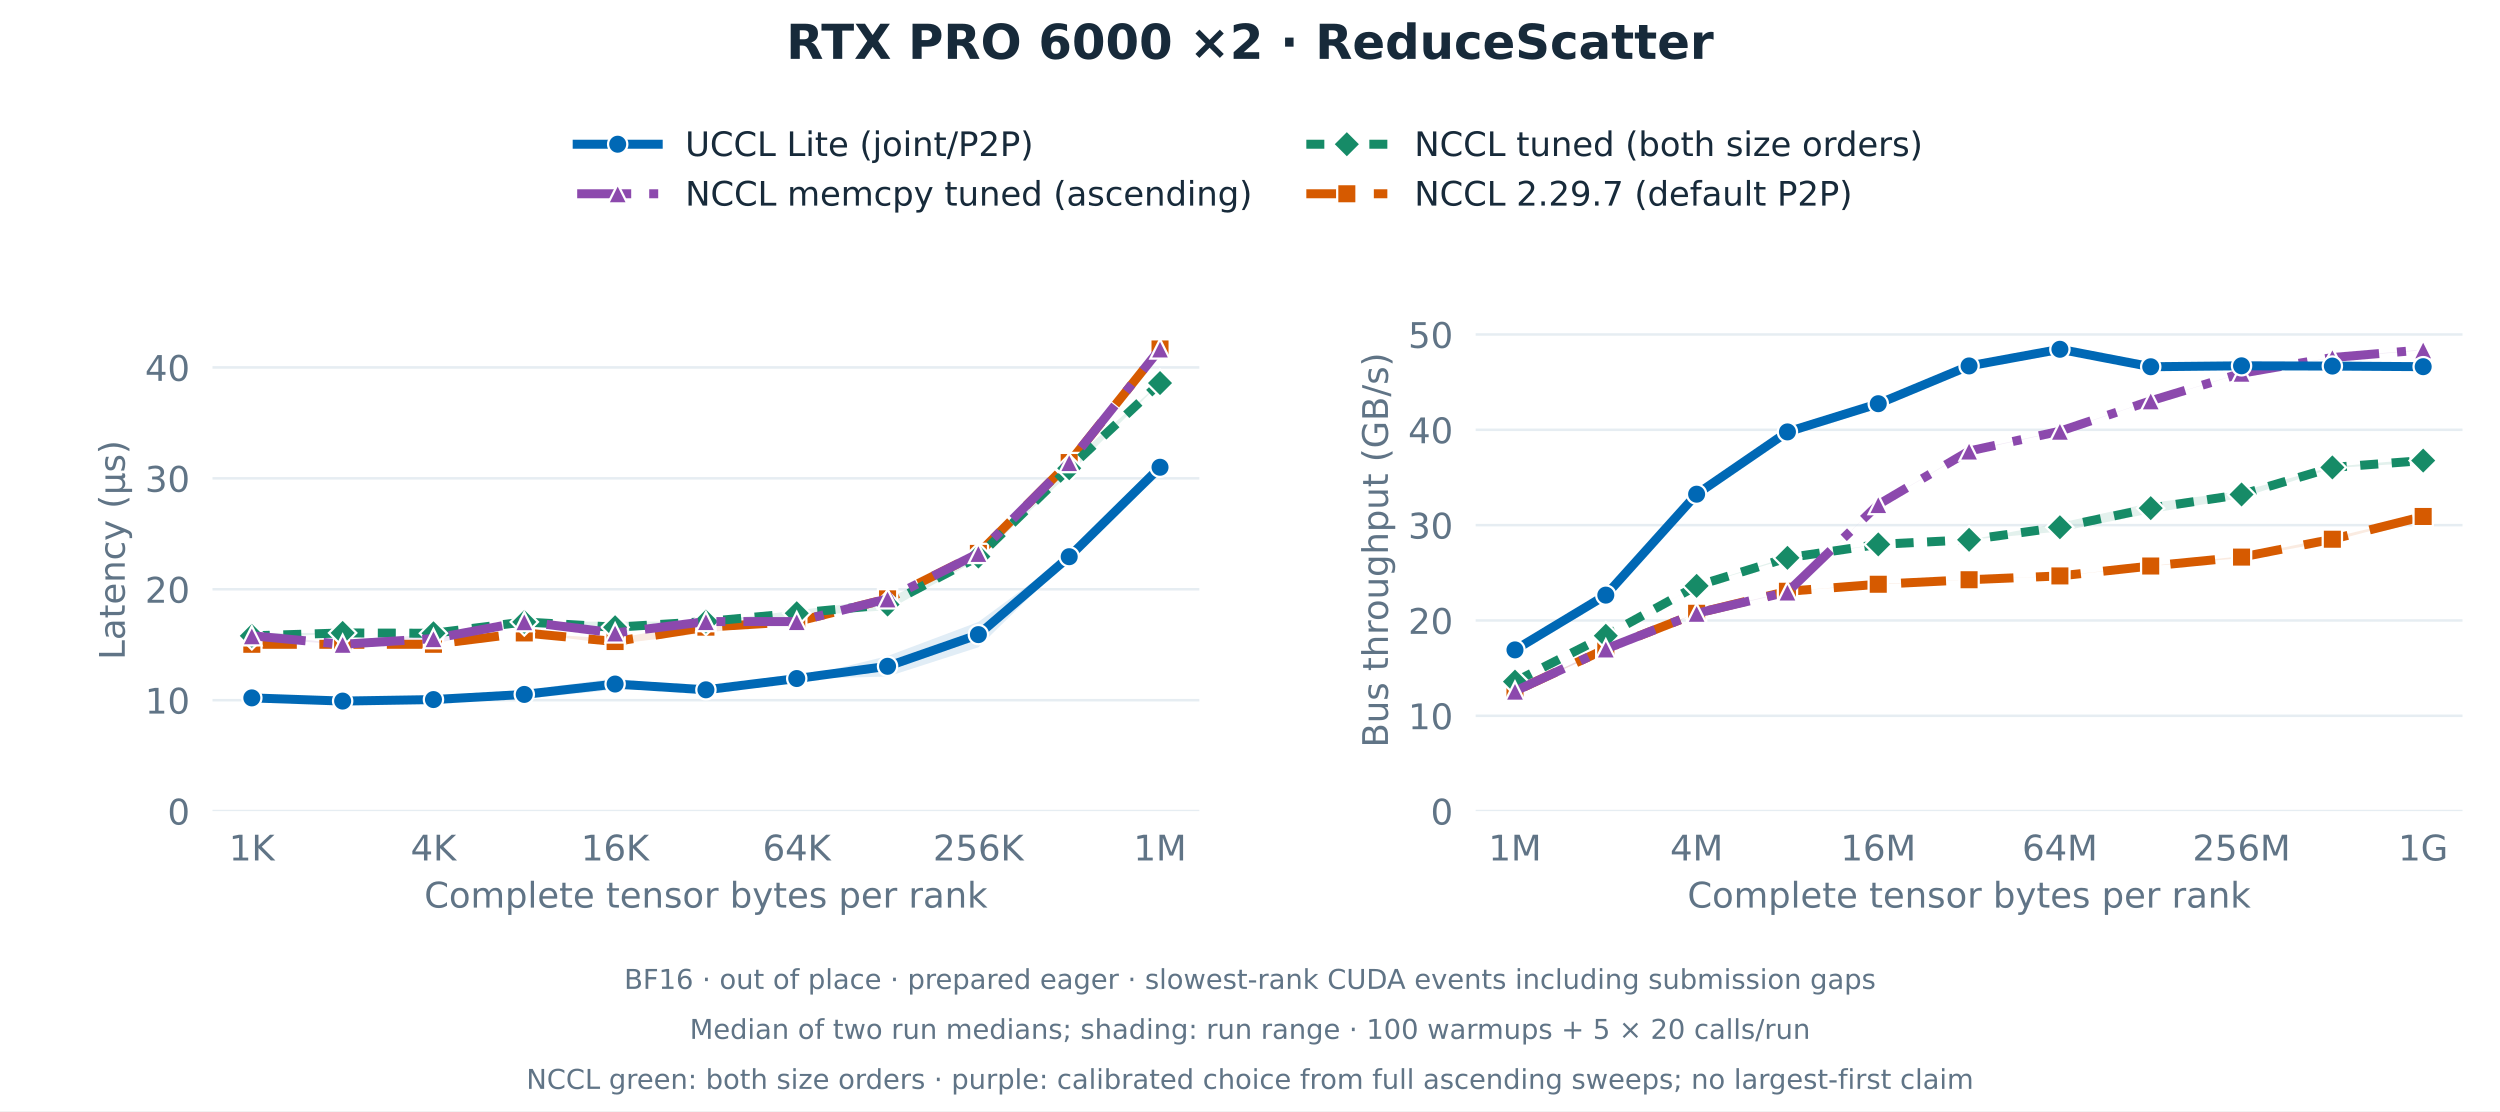
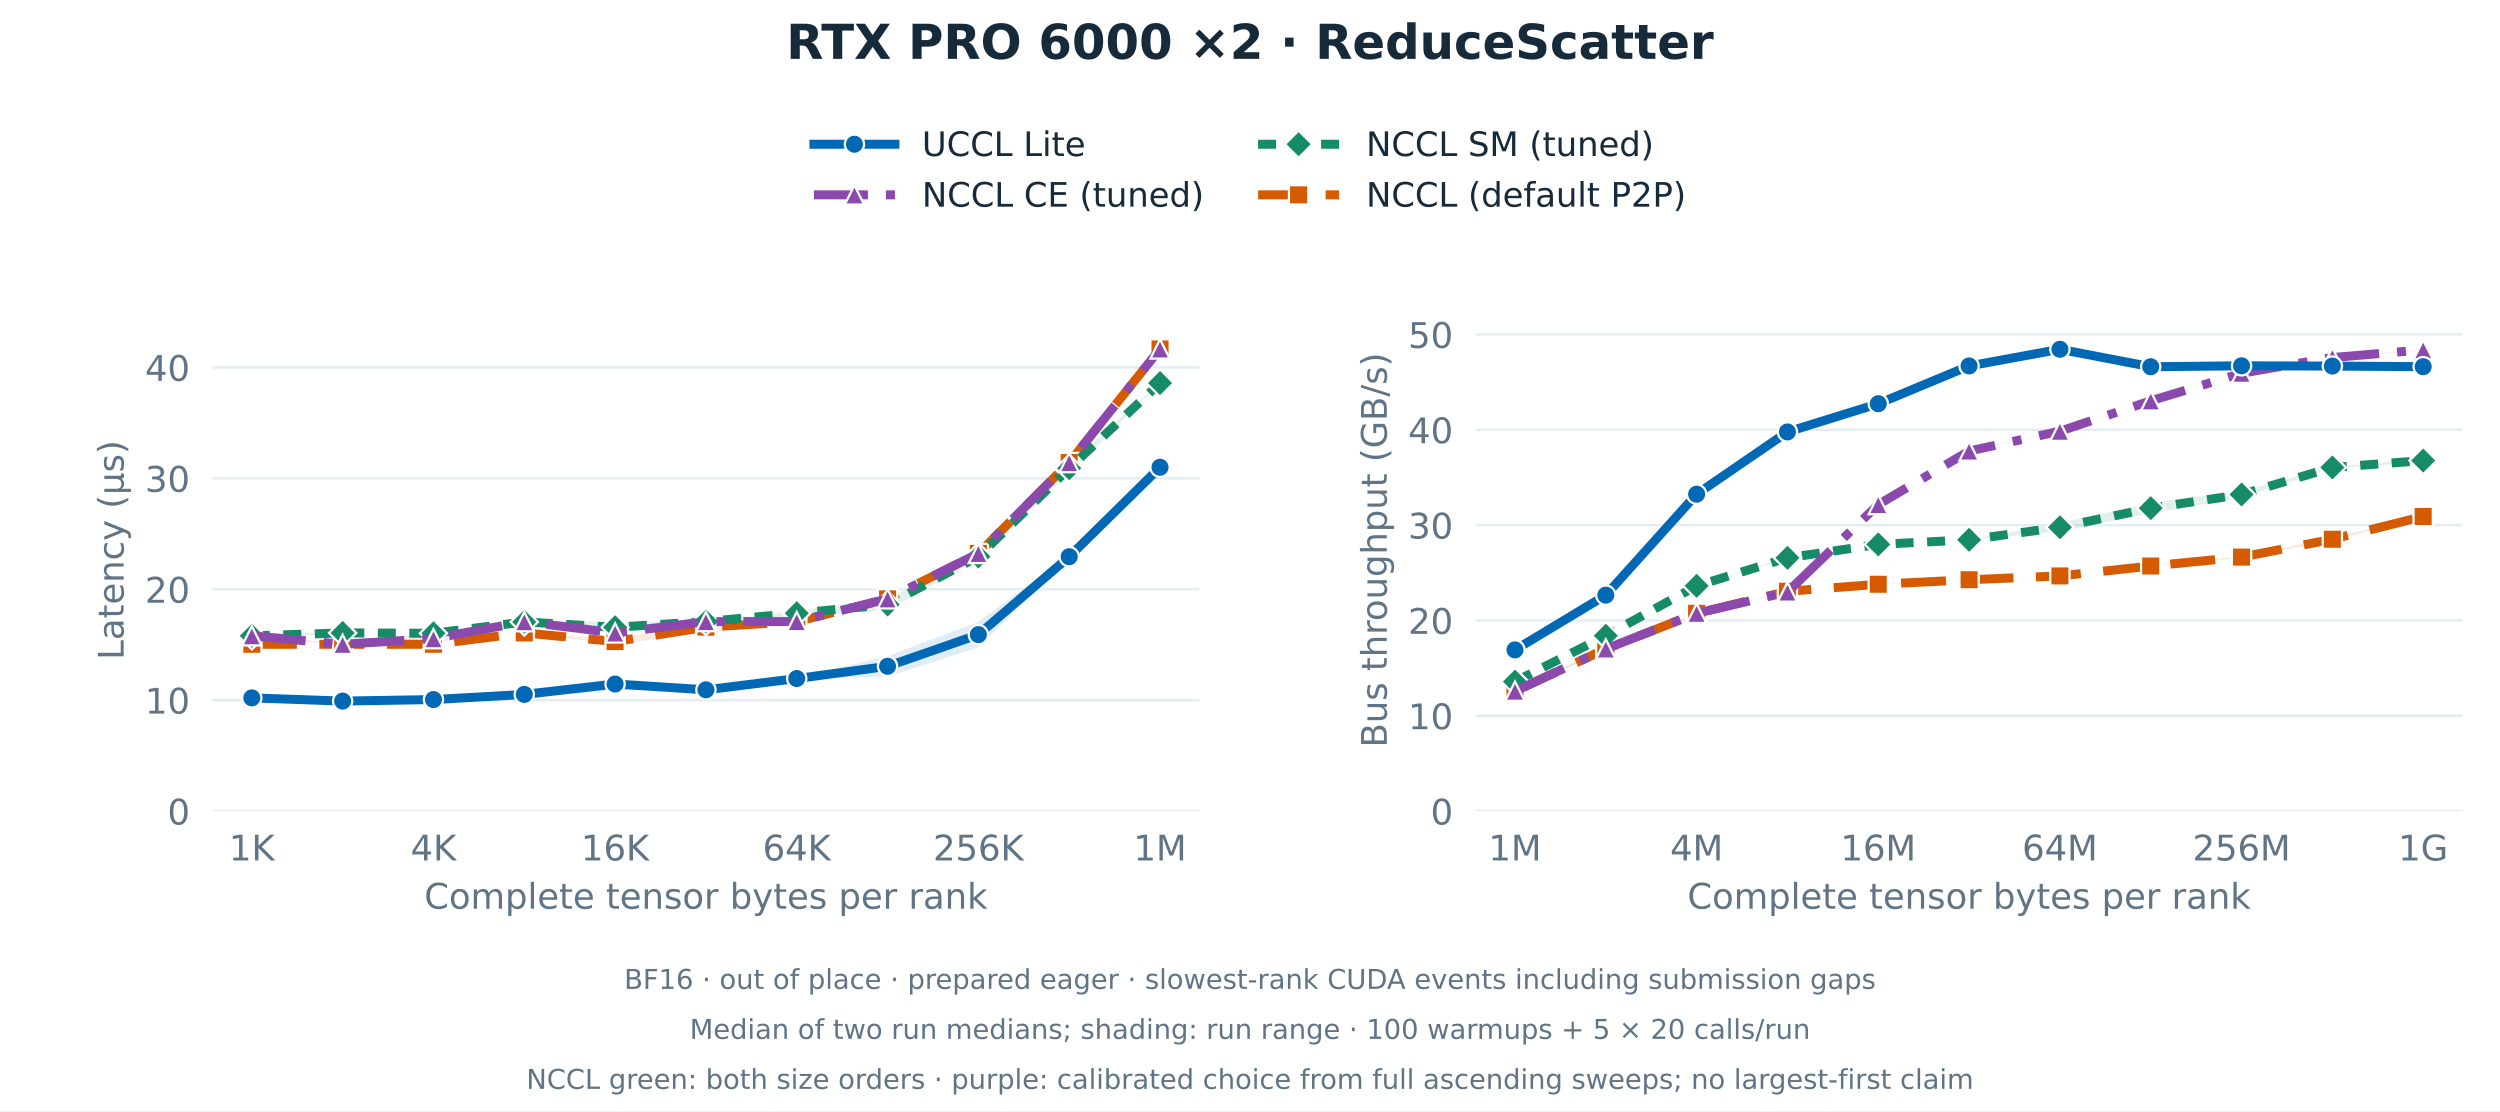
<svg xmlns="http://www.w3.org/2000/svg" xmlns:xlink="http://www.w3.org/1999/xlink" width="777.6pt" height="345.6pt" viewBox="0 0 777.6 345.6" version="1.1">
  <defs>
    <style type="text/css">*{stroke-linejoin: round; stroke-linecap: butt}</style>
  </defs>
  <g id="figure_1">
    <g id="patch_1">
      <path d="M 0 345.6 L 777.6 345.6 L 777.6 0 L 0 0 z " style="fill: #ffffff" />
    </g>
    <g id="axes_1">
      <g id="patch_2">
        <path d="M 66.096 252.288 L 373.043 252.288 L 373.043 89.856 L 66.096 89.856 z " style="fill: #ffffff" />
      </g>
      <g id="matplotlib.axis_1">
        <g id="xtick_1">
          <g id="line2d_1" />
          <g id="text_1">
-             <text style="font-size: 11px; font-family: 'DejaVu Sans'; text-anchor: middle; fill: #607486" x="78.327" y="267.646" transform="rotate(-0 78.32651 267.6463)">1K</text>
+             <text style="font-size: 11px; font-family: 'DejaVu Sans'; text-anchor: middle; fill: #607486" x="78.327" y="267.645" transform="rotate(-0 78.32651 267.6454)">1K</text>
          </g>
        </g>
        <g id="xtick_2">
          <g id="line2d_2" />
          <g id="text_2">
-             <text style="font-size: 11px; font-family: 'DejaVu Sans'; text-anchor: middle; fill: #607486" x="134.824" y="267.646" transform="rotate(-0 134.8238 267.6463)">4K</text>
+             <text style="font-size: 11px; font-family: 'DejaVu Sans'; text-anchor: middle; fill: #607486" x="134.824" y="267.645" transform="rotate(-0 134.8238 267.6454)">4K</text>
          </g>
        </g>
        <g id="xtick_3">
          <g id="line2d_3" />
          <g id="text_3">
-             <text style="font-size: 11px; font-family: 'DejaVu Sans'; text-anchor: middle; fill: #607486" x="191.321" y="267.646" transform="rotate(-0 191.3211 267.6463)">16K</text>
+             <text style="font-size: 11px; font-family: 'DejaVu Sans'; text-anchor: middle; fill: #607486" x="191.321" y="267.645" transform="rotate(-0 191.3211 267.6454)">16K</text>
          </g>
        </g>
        <g id="xtick_4">
          <g id="line2d_4" />
          <g id="text_4">
-             <text style="font-size: 11px; font-family: 'DejaVu Sans'; text-anchor: middle; fill: #607486" x="247.818" y="267.646" transform="rotate(-0 247.8183 267.6463)">64K</text>
+             <text style="font-size: 11px; font-family: 'DejaVu Sans'; text-anchor: middle; fill: #607486" x="247.818" y="267.645" transform="rotate(-0 247.8183 267.6454)">64K</text>
          </g>
        </g>
        <g id="xtick_5">
          <g id="line2d_5" />
          <g id="text_5">
-             <text style="font-size: 11px; font-family: 'DejaVu Sans'; text-anchor: middle; fill: #607486" x="304.316" y="267.646" transform="rotate(-0 304.3156 267.6463)">256K</text>
+             <text style="font-size: 11px; font-family: 'DejaVu Sans'; text-anchor: middle; fill: #607486" x="304.316" y="267.645" transform="rotate(-0 304.3156 267.6454)">256K</text>
          </g>
        </g>
        <g id="xtick_6">
          <g id="line2d_6" />
          <g id="text_6">
-             <text style="font-size: 11px; font-family: 'DejaVu Sans'; text-anchor: middle; fill: #607486" x="360.813" y="267.646" transform="rotate(-0 360.8129 267.6463)">1M</text>
+             <text style="font-size: 11px; font-family: 'DejaVu Sans'; text-anchor: middle; fill: #607486" x="360.813" y="267.645" transform="rotate(-0 360.8129 267.6454)">1M</text>
          </g>
        </g>
        <g id="text_7">
-           <text style="font-size: 11px; font-family: 'DejaVu Sans'; text-anchor: middle; fill: #607486" x="219.57" y="282.292" transform="rotate(-0 219.5697 282.2922)">Complete tensor bytes per rank</text>
+           <text style="font-size: 11px; font-family: 'DejaVu Sans'; text-anchor: middle; fill: #607486" x="219.57" y="282.646" transform="rotate(-0 219.5697 282.6463)">Complete tensor bytes per rank</text>
        </g>
      </g>
      <g id="matplotlib.axis_2">
        <g id="ytick_1">
          <g id="line2d_7">
            <path d="M 66.096 252.288 L 373.043 252.288 " clip-path="url(#p01f742821e)" style="fill: none; stroke: #e6edf2; stroke-width: 0.8; stroke-linecap: square" />
          </g>
          <g id="line2d_8" />
          <g id="text_8">
-             <text style="font-size: 11px; font-family: 'DejaVu Sans'; text-anchor: end; fill: #607486" x="59.096" y="256.467" transform="rotate(-0 59.096 256.4671)">0</text>
+             <text style="font-size: 11px; font-family: 'DejaVu Sans'; text-anchor: end; fill: #607486" x="59.096" y="256.467" transform="rotate(-0 59.096 256.4667)">0</text>
          </g>
        </g>
        <g id="ytick_2">
          <g id="line2d_9">
            <path d="M 66.096 217.787 L 373.043 217.787 " clip-path="url(#p01f742821e)" style="fill: none; stroke: #e6edf2; stroke-width: 0.8; stroke-linecap: square" />
          </g>
          <g id="line2d_10" />
          <g id="text_9">
-             <text style="font-size: 11px; font-family: 'DejaVu Sans'; text-anchor: end; fill: #607486" x="59.096" y="221.966" transform="rotate(-0 59.096 221.9661)">10</text>
+             <text style="font-size: 11px; font-family: 'DejaVu Sans'; text-anchor: end; fill: #607486" x="59.096" y="221.966" transform="rotate(-0 59.096 221.9657)">10</text>
          </g>
        </g>
        <g id="ytick_3">
          <g id="line2d_11">
            <path d="M 66.096 183.286 L 373.043 183.286 " clip-path="url(#p01f742821e)" style="fill: none; stroke: #e6edf2; stroke-width: 0.8; stroke-linecap: square" />
          </g>
          <g id="line2d_12" />
          <g id="text_10">
-             <text style="font-size: 11px; font-family: 'DejaVu Sans'; text-anchor: end; fill: #607486" x="59.096" y="187.465" transform="rotate(-0 59.096 187.4651)">20</text>
+             <text style="font-size: 11px; font-family: 'DejaVu Sans'; text-anchor: end; fill: #607486" x="59.096" y="187.465" transform="rotate(-0 59.096 187.4646)">20</text>
          </g>
        </g>
        <g id="ytick_4">
          <g id="line2d_13">
            <path d="M 66.096 148.785 L 373.043 148.785 " clip-path="url(#p01f742821e)" style="fill: none; stroke: #e6edf2; stroke-width: 0.8; stroke-linecap: square" />
          </g>
          <g id="line2d_14" />
          <g id="text_11">
-             <text style="font-size: 11px; font-family: 'DejaVu Sans'; text-anchor: end; fill: #607486" x="59.096" y="152.964" transform="rotate(-0 59.096 152.964)">30</text>
+             <text style="font-size: 11px; font-family: 'DejaVu Sans'; text-anchor: end; fill: #607486" x="59.096" y="152.964" transform="rotate(-0 59.096 152.9636)">30</text>
          </g>
        </g>
        <g id="ytick_5">
          <g id="line2d_15">
            <path d="M 66.096 114.284 L 373.043 114.284 " clip-path="url(#p01f742821e)" style="fill: none; stroke: #e6edf2; stroke-width: 0.8; stroke-linecap: square" />
          </g>
          <g id="line2d_16" />
          <g id="text_12">
-             <text style="font-size: 11px; font-family: 'DejaVu Sans'; text-anchor: end; fill: #607486" x="59.096" y="118.463" transform="rotate(-0 59.096 118.463)">40</text>
+             <text style="font-size: 11px; font-family: 'DejaVu Sans'; text-anchor: end; fill: #607486" x="59.096" y="118.463" transform="rotate(-0 59.096 118.4626)">40</text>
          </g>
        </g>
        <g id="text_13">
-           <text style="font-size: 11px; font-family: 'DejaVu Sans'; text-anchor: middle; fill: #607486" x="38.811" y="171.072" transform="rotate(-90 38.81084 171.072)">Latency (µs)</text>
+           <text style="font-size: 11px; font-family: 'DejaVu Sans'; text-anchor: middle; fill: #607486" x="38.456" y="171.072" transform="rotate(-90 38.45592 171.072)">Latency (µs)</text>
        </g>
      </g>
      <g id="FillBetweenPolyCollection_1">
        <defs>
          <path id="m4f21803e69" d="M 78.327 -145.202 L 78.327 -145.202 L 106.575 -145.202 L 134.824 -145.202 L 163.072 -148.734 L 191.321 -145.202 L 219.57 -148.79 L 247.818 -152.267 L 276.067 -159.333 L 304.316 -173.465 L 332.564 -201.728 L 360.813 -237.057 L 360.813 -237.057 L 360.813 -237.057 L 332.564 -201.728 L 304.316 -173.465 L 276.067 -159.333 L 247.818 -152.267 L 219.57 -152.267 L 191.321 -146.913 L 163.072 -148.734 L 134.824 -145.202 L 106.575 -145.202 L 78.327 -145.202 z " />
        </defs>
        <g clip-path="url(#p01f742821e)">
          <use xlink:href="#m4f21803e69" x="0" y="345.6" style="fill: #d65a00; fill-opacity: 0.12" />
        </g>
      </g>
      <g id="FillBetweenPolyCollection_2">
        <defs>
          <path id="m6b009f9e01" d="M 78.327 -148.734 L 78.327 -146.913 L 106.575 -148.734 L 134.824 -148.624 L 163.072 -152.157 L 191.321 -148.734 L 219.57 -152.267 L 247.818 -153.979 L 276.067 -155.8 L 304.316 -171.643 L 332.564 -198.195 L 360.813 -226.458 L 360.813 -226.458 L 360.813 -226.458 L 332.564 -201.728 L 304.316 -173.354 L 276.067 -159.333 L 247.818 -155.745 L 219.57 -152.267 L 191.321 -152.267 L 163.072 -152.157 L 134.824 -148.624 L 106.575 -148.734 L 78.327 -148.734 z " />
        </defs>
        <g clip-path="url(#p01f742821e)">
          <use xlink:href="#m6b009f9e01" x="0" y="345.6" style="fill: #168b67; fill-opacity: 0.12" />
        </g>
      </g>
      <g id="FillBetweenPolyCollection_3">
        <defs>
          <path id="m8a4377a4cb" d="M 78.327 -148.734 L 78.327 -146.968 L 106.575 -145.202 L 134.824 -145.202 L 163.072 -152.212 L 191.321 -148.734 L 219.57 -152.267 L 247.818 -152.267 L 276.067 -159.333 L 304.316 -173.465 L 332.564 -201.728 L 360.813 -237.057 L 360.813 -237.057 L 360.813 -237.057 L 332.564 -201.728 L 304.316 -173.465 L 276.067 -159.333 L 247.818 -152.267 L 219.57 -152.267 L 191.321 -148.734 L 163.072 -152.267 L 134.824 -148.734 L 106.575 -145.202 L 78.327 -148.734 z " />
        </defs>
        <g clip-path="url(#p01f742821e)">
          <use xlink:href="#m8a4377a4cb" x="0" y="345.6" style="fill: #8c49ad; fill-opacity: 0.12" />
        </g>
      </g>
      <g id="FillBetweenPolyCollection_4">
        <defs>
          <path id="m568a72b6f2" d="M 78.327 -129.524 L 78.327 -127.537 L 106.575 -127.537 L 134.824 -127.537 L 163.072 -128.255 L 191.321 -131.07 L 219.57 -131.015 L 247.818 -134.492 L 276.067 -135.155 L 304.316 -144.263 L 332.564 -171.974 L 360.813 -197.974 L 360.813 -202.556 L 360.813 -202.556 L 332.564 -172.913 L 304.316 -152.157 L 276.067 -141.558 L 247.818 -134.603 L 219.57 -131.07 L 191.321 -134.603 L 163.072 -130.96 L 134.824 -128.475 L 106.575 -127.537 L 78.327 -129.524 z " />
        </defs>
        <g clip-path="url(#p01f742821e)">
          <use xlink:href="#m568a72b6f2" x="0" y="345.6" style="fill: #0068b5; fill-opacity: 0.12" />
        </g>
      </g>
      <g id="line2d_17">
        <path d="M 78.327 200.398 L 106.575 200.398 L 134.824 200.398 L 163.072 196.866 L 191.321 199.543 L 219.57 195.071 L 247.818 193.333 L 276.067 186.267 L 304.316 172.135 L 332.564 143.872 L 360.813 108.543 " clip-path="url(#p01f742821e)" style="fill: none; stroke-dasharray: 14,7; stroke-dashoffset: 0; stroke: #d65a00; stroke-width: 2.8" />
        <defs>
          <path id="mbd1e659322" d="M -3 3 L 3 3 L 3 -3 L -3 -3 z " style="stroke: #ffffff; stroke-width: 0.7; stroke-linejoin: miter" />
        </defs>
        <g clip-path="url(#p01f742821e)">
          <use xlink:href="#mbd1e659322" x="78.327" y="200.398" style="fill: #d65a00; stroke: #ffffff; stroke-width: 0.7; stroke-linejoin: miter" />
          <use xlink:href="#mbd1e659322" x="106.575" y="200.398" style="fill: #d65a00; stroke: #ffffff; stroke-width: 0.7; stroke-linejoin: miter" />
          <use xlink:href="#mbd1e659322" x="134.824" y="200.398" style="fill: #d65a00; stroke: #ffffff; stroke-width: 0.7; stroke-linejoin: miter" />
          <use xlink:href="#mbd1e659322" x="163.072" y="196.866" style="fill: #d65a00; stroke: #ffffff; stroke-width: 0.7; stroke-linejoin: miter" />
          <use xlink:href="#mbd1e659322" x="191.321" y="199.543" style="fill: #d65a00; stroke: #ffffff; stroke-width: 0.7; stroke-linejoin: miter" />
          <use xlink:href="#mbd1e659322" x="219.57" y="195.071" style="fill: #d65a00; stroke: #ffffff; stroke-width: 0.7; stroke-linejoin: miter" />
          <use xlink:href="#mbd1e659322" x="247.818" y="193.333" style="fill: #d65a00; stroke: #ffffff; stroke-width: 0.7; stroke-linejoin: miter" />
          <use xlink:href="#mbd1e659322" x="276.067" y="186.267" style="fill: #d65a00; stroke: #ffffff; stroke-width: 0.7; stroke-linejoin: miter" />
          <use xlink:href="#mbd1e659322" x="304.316" y="172.135" style="fill: #d65a00; stroke: #ffffff; stroke-width: 0.7; stroke-linejoin: miter" />
          <use xlink:href="#mbd1e659322" x="332.564" y="143.872" style="fill: #d65a00; stroke: #ffffff; stroke-width: 0.7; stroke-linejoin: miter" />
          <use xlink:href="#mbd1e659322" x="360.813" y="108.543" style="fill: #d65a00; stroke: #ffffff; stroke-width: 0.7; stroke-linejoin: miter" />
        </g>
      </g>
      <g id="line2d_18">
        <path d="M 78.327 197.776 L 106.575 196.866 L 134.824 196.976 L 163.072 193.443 L 191.321 195.099 L 219.57 193.333 L 247.818 190.738 L 276.067 188.033 L 304.316 173.101 L 332.564 145.638 L 360.813 119.142 " clip-path="url(#p01f742821e)" style="fill: none; stroke-dasharray: 5.6,4.2; stroke-dashoffset: 0; stroke: #168b67; stroke-width: 2.8" />
        <defs>
          <path id="m9a01a7dcfe" d="M -0 4.243 L 4.243 0 L 0 -4.243 L -4.243 -0 z " style="stroke: #ffffff; stroke-width: 0.7; stroke-linejoin: miter" />
        </defs>
        <g clip-path="url(#p01f742821e)">
          <use xlink:href="#m9a01a7dcfe" x="78.327" y="197.776" style="fill: #168b67; stroke: #ffffff; stroke-width: 0.7; stroke-linejoin: miter" />
          <use xlink:href="#m9a01a7dcfe" x="106.575" y="196.866" style="fill: #168b67; stroke: #ffffff; stroke-width: 0.7; stroke-linejoin: miter" />
          <use xlink:href="#m9a01a7dcfe" x="134.824" y="196.976" style="fill: #168b67; stroke: #ffffff; stroke-width: 0.7; stroke-linejoin: miter" />
          <use xlink:href="#m9a01a7dcfe" x="163.072" y="193.443" style="fill: #168b67; stroke: #ffffff; stroke-width: 0.7; stroke-linejoin: miter" />
          <use xlink:href="#m9a01a7dcfe" x="191.321" y="195.099" style="fill: #168b67; stroke: #ffffff; stroke-width: 0.7; stroke-linejoin: miter" />
          <use xlink:href="#m9a01a7dcfe" x="219.57" y="193.333" style="fill: #168b67; stroke: #ffffff; stroke-width: 0.7; stroke-linejoin: miter" />
          <use xlink:href="#m9a01a7dcfe" x="247.818" y="190.738" style="fill: #168b67; stroke: #ffffff; stroke-width: 0.7; stroke-linejoin: miter" />
          <use xlink:href="#m9a01a7dcfe" x="276.067" y="188.033" style="fill: #168b67; stroke: #ffffff; stroke-width: 0.7; stroke-linejoin: miter" />
          <use xlink:href="#m9a01a7dcfe" x="304.316" y="173.101" style="fill: #168b67; stroke: #ffffff; stroke-width: 0.7; stroke-linejoin: miter" />
          <use xlink:href="#m9a01a7dcfe" x="332.564" y="145.638" style="fill: #168b67; stroke: #ffffff; stroke-width: 0.7; stroke-linejoin: miter" />
          <use xlink:href="#m9a01a7dcfe" x="360.813" y="119.142" style="fill: #168b67; stroke: #ffffff; stroke-width: 0.7; stroke-linejoin: miter" />
        </g>
      </g>
      <g id="line2d_19">
        <path d="M 78.327 197.749 L 106.575 200.398 L 134.824 198.632 L 163.072 193.36 L 191.321 196.866 L 219.57 193.333 L 247.818 193.333 L 276.067 186.267 L 304.316 172.135 L 332.564 143.872 L 360.813 108.543 " clip-path="url(#p01f742821e)" style="fill: none; stroke-dasharray: 16.8,5.6,2.8,5.6; stroke-dashoffset: 0; stroke: #8c49ad; stroke-width: 2.8" />
        <defs>
          <path id="mf104dbe9ff" d="M 0 -3 L -3 3 L 3 3 z " style="stroke: #ffffff; stroke-width: 0.7; stroke-linejoin: miter" />
        </defs>
        <g clip-path="url(#p01f742821e)">
          <use xlink:href="#mf104dbe9ff" x="78.327" y="197.749" style="fill: #8c49ad; stroke: #ffffff; stroke-width: 0.7; stroke-linejoin: miter" />
          <use xlink:href="#mf104dbe9ff" x="106.575" y="200.398" style="fill: #8c49ad; stroke: #ffffff; stroke-width: 0.7; stroke-linejoin: miter" />
          <use xlink:href="#mf104dbe9ff" x="134.824" y="198.632" style="fill: #8c49ad; stroke: #ffffff; stroke-width: 0.7; stroke-linejoin: miter" />
          <use xlink:href="#mf104dbe9ff" x="163.072" y="193.36" style="fill: #8c49ad; stroke: #ffffff; stroke-width: 0.7; stroke-linejoin: miter" />
          <use xlink:href="#mf104dbe9ff" x="191.321" y="196.866" style="fill: #8c49ad; stroke: #ffffff; stroke-width: 0.7; stroke-linejoin: miter" />
          <use xlink:href="#mf104dbe9ff" x="219.57" y="193.333" style="fill: #8c49ad; stroke: #ffffff; stroke-width: 0.7; stroke-linejoin: miter" />
          <use xlink:href="#mf104dbe9ff" x="247.818" y="193.333" style="fill: #8c49ad; stroke: #ffffff; stroke-width: 0.7; stroke-linejoin: miter" />
          <use xlink:href="#mf104dbe9ff" x="276.067" y="186.267" style="fill: #8c49ad; stroke: #ffffff; stroke-width: 0.7; stroke-linejoin: miter" />
          <use xlink:href="#mf104dbe9ff" x="304.316" y="172.135" style="fill: #8c49ad; stroke: #ffffff; stroke-width: 0.7; stroke-linejoin: miter" />
          <use xlink:href="#mf104dbe9ff" x="332.564" y="143.872" style="fill: #8c49ad; stroke: #ffffff; stroke-width: 0.7; stroke-linejoin: miter" />
          <use xlink:href="#mf104dbe9ff" x="360.813" y="108.543" style="fill: #8c49ad; stroke: #ffffff; stroke-width: 0.7; stroke-linejoin: miter" />
        </g>
      </g>
      <g id="line2d_20">
        <path d="M 78.327 217.069 L 106.575 218.063 L 134.824 217.594 L 163.072 215.993 L 191.321 212.764 L 219.57 214.558 L 247.818 211.052 L 276.067 207.243 L 304.316 197.39 L 332.564 173.156 L 360.813 145.335 " clip-path="url(#p01f742821e)" style="fill: none; stroke: #0068b5; stroke-width: 2.8; stroke-linecap: square" />
        <defs>
          <path id="me8a90994ab" d="M 0 3 C 0.796 3 1.559 2.684 2.121 2.121 C 2.684 1.559 3 0.796 3 0 C 3 -0.796 2.684 -1.559 2.121 -2.121 C 1.559 -2.684 0.796 -3 0 -3 C -0.796 -3 -1.559 -2.684 -2.121 -2.121 C -2.684 -1.559 -3 -0.796 -3 0 C -3 0.796 -2.684 1.559 -2.121 2.121 C -1.559 2.684 -0.796 3 0 3 z " style="stroke: #ffffff; stroke-width: 0.7" />
        </defs>
        <g clip-path="url(#p01f742821e)">
          <use xlink:href="#me8a90994ab" x="78.327" y="217.069" style="fill: #0068b5; stroke: #ffffff; stroke-width: 0.7" />
          <use xlink:href="#me8a90994ab" x="106.575" y="218.063" style="fill: #0068b5; stroke: #ffffff; stroke-width: 0.7" />
          <use xlink:href="#me8a90994ab" x="134.824" y="217.594" style="fill: #0068b5; stroke: #ffffff; stroke-width: 0.7" />
          <use xlink:href="#me8a90994ab" x="163.072" y="215.993" style="fill: #0068b5; stroke: #ffffff; stroke-width: 0.7" />
          <use xlink:href="#me8a90994ab" x="191.321" y="212.764" style="fill: #0068b5; stroke: #ffffff; stroke-width: 0.7" />
          <use xlink:href="#me8a90994ab" x="219.57" y="214.558" style="fill: #0068b5; stroke: #ffffff; stroke-width: 0.7" />
          <use xlink:href="#me8a90994ab" x="247.818" y="211.052" style="fill: #0068b5; stroke: #ffffff; stroke-width: 0.7" />
          <use xlink:href="#me8a90994ab" x="276.067" y="207.243" style="fill: #0068b5; stroke: #ffffff; stroke-width: 0.7" />
          <use xlink:href="#me8a90994ab" x="304.316" y="197.39" style="fill: #0068b5; stroke: #ffffff; stroke-width: 0.7" />
          <use xlink:href="#me8a90994ab" x="332.564" y="173.156" style="fill: #0068b5; stroke: #ffffff; stroke-width: 0.7" />
          <use xlink:href="#me8a90994ab" x="360.813" y="145.335" style="fill: #0068b5; stroke: #ffffff; stroke-width: 0.7" />
        </g>
      </g>
    </g>
    <g id="axes_2">
      <g id="patch_3">
        <path d="M 458.989 252.288 L 765.936 252.288 L 765.936 89.856 L 458.989 89.856 z " style="fill: #ffffff" />
      </g>
      <g id="matplotlib.axis_3">
        <g id="xtick_7">
          <g id="line2d_21" />
          <g id="text_14">
-             <text style="font-size: 11px; font-family: 'DejaVu Sans'; text-anchor: middle; fill: #607486" x="471.219" y="267.646" transform="rotate(-0 471.2191 267.6463)">1M</text>
+             <text style="font-size: 11px; font-family: 'DejaVu Sans'; text-anchor: middle; fill: #607486" x="471.219" y="267.645" transform="rotate(-0 471.2191 267.6454)">1M</text>
          </g>
        </g>
        <g id="xtick_8">
          <g id="line2d_22" />
          <g id="text_15">
-             <text style="font-size: 11px; font-family: 'DejaVu Sans'; text-anchor: middle; fill: #607486" x="527.716" y="267.646" transform="rotate(-0 527.7164 267.6463)">4M</text>
+             <text style="font-size: 11px; font-family: 'DejaVu Sans'; text-anchor: middle; fill: #607486" x="527.716" y="267.645" transform="rotate(-0 527.7164 267.6454)">4M</text>
          </g>
        </g>
        <g id="xtick_9">
          <g id="line2d_23" />
          <g id="text_16">
-             <text style="font-size: 11px; font-family: 'DejaVu Sans'; text-anchor: middle; fill: #607486" x="584.214" y="267.646" transform="rotate(-0 584.2137 267.6463)">16M</text>
+             <text style="font-size: 11px; font-family: 'DejaVu Sans'; text-anchor: middle; fill: #607486" x="584.214" y="267.645" transform="rotate(-0 584.2137 267.6454)">16M</text>
          </g>
        </g>
        <g id="xtick_10">
          <g id="line2d_24" />
          <g id="text_17">
-             <text style="font-size: 11px; font-family: 'DejaVu Sans'; text-anchor: middle; fill: #607486" x="640.711" y="267.646" transform="rotate(-0 640.711 267.6463)">64M</text>
+             <text style="font-size: 11px; font-family: 'DejaVu Sans'; text-anchor: middle; fill: #607486" x="640.711" y="267.645" transform="rotate(-0 640.711 267.6454)">64M</text>
          </g>
        </g>
        <g id="xtick_11">
          <g id="line2d_25" />
          <g id="text_18">
-             <text style="font-size: 11px; font-family: 'DejaVu Sans'; text-anchor: middle; fill: #607486" x="697.208" y="267.646" transform="rotate(-0 697.2082 267.6463)">256M</text>
+             <text style="font-size: 11px; font-family: 'DejaVu Sans'; text-anchor: middle; fill: #607486" x="697.208" y="267.645" transform="rotate(-0 697.2082 267.6454)">256M</text>
          </g>
        </g>
        <g id="xtick_12">
          <g id="line2d_26" />
          <g id="text_19">
-             <text style="font-size: 11px; font-family: 'DejaVu Sans'; text-anchor: middle; fill: #607486" x="753.705" y="267.646" transform="rotate(-0 753.7055 267.6463)">1G</text>
+             <text style="font-size: 11px; font-family: 'DejaVu Sans'; text-anchor: middle; fill: #607486" x="753.705" y="267.645" transform="rotate(-0 753.7055 267.6454)">1G</text>
          </g>
        </g>
        <g id="text_20">
-           <text style="font-size: 11px; font-family: 'DejaVu Sans'; text-anchor: middle; fill: #607486" x="612.462" y="282.292" transform="rotate(-0 612.4623 282.2922)">Complete tensor bytes per rank</text>
+           <text style="font-size: 11px; font-family: 'DejaVu Sans'; text-anchor: middle; fill: #607486" x="612.462" y="282.646" transform="rotate(-0 612.4623 282.6463)">Complete tensor bytes per rank</text>
        </g>
      </g>
      <g id="matplotlib.axis_4">
        <g id="ytick_6">
          <g id="line2d_27">
            <path d="M 458.989 252.288 L 765.936 252.288 " clip-path="url(#p0127c501f4)" style="fill: none; stroke: #e6edf2; stroke-width: 0.8; stroke-linecap: square" />
          </g>
          <g id="line2d_28" />
          <g id="text_21">
-             <text style="font-size: 11px; font-family: 'DejaVu Sans'; text-anchor: end; fill: #607486" x="451.989" y="256.467" transform="rotate(-0 451.9886 256.4671)">0</text>
+             <text style="font-size: 11px; font-family: 'DejaVu Sans'; text-anchor: end; fill: #607486" x="451.989" y="256.467" transform="rotate(-0 451.9886 256.4667)">0</text>
          </g>
        </g>
        <g id="ytick_7">
          <g id="line2d_29">
            <path d="M 458.989 222.638 L 765.936 222.638 " clip-path="url(#p0127c501f4)" style="fill: none; stroke: #e6edf2; stroke-width: 0.8; stroke-linecap: square" />
          </g>
          <g id="line2d_30" />
          <g id="text_22">
-             <text style="font-size: 11px; font-family: 'DejaVu Sans'; text-anchor: end; fill: #607486" x="451.989" y="226.817" transform="rotate(-0 451.9886 226.8168)">10</text>
+             <text style="font-size: 11px; font-family: 'DejaVu Sans'; text-anchor: end; fill: #607486" x="451.989" y="226.816" transform="rotate(-0 451.9886 226.8164)">10</text>
          </g>
        </g>
        <g id="ytick_8">
          <g id="line2d_31">
            <path d="M 458.989 192.987 L 765.936 192.987 " clip-path="url(#p0127c501f4)" style="fill: none; stroke: #e6edf2; stroke-width: 0.8; stroke-linecap: square" />
          </g>
          <g id="line2d_32" />
          <g id="text_23">
-             <text style="font-size: 11px; font-family: 'DejaVu Sans'; text-anchor: end; fill: #607486" x="451.989" y="197.166" transform="rotate(-0 451.9886 197.1665)">20</text>
+             <text style="font-size: 11px; font-family: 'DejaVu Sans'; text-anchor: end; fill: #607486" x="451.989" y="197.166" transform="rotate(-0 451.9886 197.166)">20</text>
          </g>
        </g>
        <g id="ytick_9">
          <g id="line2d_33">
            <path d="M 458.989 163.337 L 765.936 163.337 " clip-path="url(#p0127c501f4)" style="fill: none; stroke: #e6edf2; stroke-width: 0.8; stroke-linecap: square" />
          </g>
          <g id="line2d_34" />
          <g id="text_24">
-             <text style="font-size: 11px; font-family: 'DejaVu Sans'; text-anchor: end; fill: #607486" x="451.989" y="167.516" transform="rotate(-0 451.9886 167.5161)">30</text>
+             <text style="font-size: 11px; font-family: 'DejaVu Sans'; text-anchor: end; fill: #607486" x="451.989" y="167.516" transform="rotate(-0 451.9886 167.5157)">30</text>
          </g>
        </g>
        <g id="ytick_10">
          <g id="line2d_35">
            <path d="M 458.989 133.687 L 765.936 133.687 " clip-path="url(#p0127c501f4)" style="fill: none; stroke: #e6edf2; stroke-width: 0.8; stroke-linecap: square" />
          </g>
          <g id="line2d_36" />
          <g id="text_25">
-             <text style="font-size: 11px; font-family: 'DejaVu Sans'; text-anchor: end; fill: #607486" x="451.989" y="137.866" transform="rotate(-0 451.9886 137.8658)">40</text>
+             <text style="font-size: 11px; font-family: 'DejaVu Sans'; text-anchor: end; fill: #607486" x="451.989" y="137.865" transform="rotate(-0 451.9886 137.8654)">40</text>
          </g>
        </g>
        <g id="ytick_11">
          <g id="line2d_37">
            <path d="M 458.989 104.036 L 765.936 104.036 " clip-path="url(#p0127c501f4)" style="fill: none; stroke: #e6edf2; stroke-width: 0.8; stroke-linecap: square" />
          </g>
          <g id="line2d_38" />
          <g id="text_26">
-             <text style="font-size: 11px; font-family: 'DejaVu Sans'; text-anchor: end; fill: #607486" x="451.989" y="108.215" transform="rotate(-0 451.9886 108.2154)">50</text>
+             <text style="font-size: 11px; font-family: 'DejaVu Sans'; text-anchor: end; fill: #607486" x="451.989" y="108.215" transform="rotate(-0 451.9886 108.215)">50</text>
          </g>
        </g>
        <g id="text_27">
-           <text style="font-size: 11px; font-family: 'DejaVu Sans'; text-anchor: middle; fill: #607486" x="431.703" y="171.072" transform="rotate(-90 431.7035 171.072)">Bus throughput (GB/s)</text>
+           <text style="font-size: 11px; font-family: 'DejaVu Sans'; text-anchor: middle; fill: #607486" x="431.349" y="171.072" transform="rotate(-90 431.3486 171.072)">Bus throughput (GB/s)</text>
        </g>
      </g>
      <g id="FillBetweenPolyCollection_5">
        <defs>
          <path id="mabc756953c" d="M 471.219 -130.623 L 471.219 -130.623 L 499.468 -143.342 L 527.716 -154.843 L 555.965 -161.679 L 584.214 -163.774 L 612.462 -165.253 L 640.711 -166.436 L 668.96 -169.465 L 697.208 -172.036 L 725.457 -177.308 L 753.705 -184.806 L 753.705 -185.111 L 753.705 -185.111 L 725.457 -178.458 L 697.208 -172.606 L 668.96 -169.629 L 640.711 -166.491 L 612.462 -165.308 L 584.214 -163.973 L 555.965 -161.703 L 527.716 -154.843 L 499.468 -144.18 L 471.219 -130.623 z " />
        </defs>
        <g clip-path="url(#p0127c501f4)">
          <use xlink:href="#mabc756953c" x="0" y="345.6" style="fill: #d65a00; fill-opacity: 0.12" />
        </g>
      </g>
      <g id="FillBetweenPolyCollection_6">
        <defs>
          <path id="m273da9f82f" d="M 471.219 -133.593 L 471.219 -133.593 L 499.468 -147.865 L 527.716 -163.361 L 555.965 -171.84 L 584.214 -176.269 L 612.462 -177.697 L 640.711 -180.279 L 668.96 -185.97 L 697.208 -190.747 L 725.457 -199.996 L 753.705 -201.784 L 753.705 -202.908 L 753.705 -202.908 L 725.457 -200.43 L 697.208 -192.869 L 668.96 -189.166 L 640.711 -182.969 L 612.462 -177.701 L 584.214 -176.273 L 555.965 -172.351 L 527.716 -163.386 L 499.468 -147.865 L 471.219 -133.593 z " />
        </defs>
        <g clip-path="url(#p0127c501f4)">
          <use xlink:href="#m273da9f82f" x="0" y="345.6" style="fill: #168b67; fill-opacity: 0.12" />
        </g>
      </g>
      <g id="FillBetweenPolyCollection_7">
        <defs>
          <path id="me0e2465f45" d="M 471.219 -130.623 L 471.219 -130.623 L 499.468 -143.342 L 527.716 -154.843 L 555.965 -161.314 L 584.214 -188.635 L 612.462 -205.193 L 640.711 -211.402 L 668.96 -220.886 L 697.208 -229.452 L 725.457 -234.347 L 753.705 -236.651 L 753.705 -236.909 L 753.705 -236.909 L 725.457 -234.449 L 697.208 -229.571 L 668.96 -220.971 L 640.711 -211.559 L 612.462 -205.431 L 584.214 -188.676 L 555.965 -161.601 L 527.716 -154.843 L 499.468 -144.18 L 471.219 -130.623 z " />
        </defs>
        <g clip-path="url(#p0127c501f4)">
          <use xlink:href="#me0e2465f45" x="0" y="345.6" style="fill: #8c49ad; fill-opacity: 0.12" />
        </g>
      </g>
      <g id="FillBetweenPolyCollection_8">
        <defs>
          <path id="m64936b0a92" d="M 471.219 -144.556 L 471.219 -142.407 L 499.468 -159.722 L 527.716 -190.276 L 555.965 -210.759 L 584.214 -219.471 L 612.462 -231.376 L 640.711 -236.865 L 668.96 -231.522 L 697.208 -231.664 L 725.457 -231.681 L 753.705 -231.458 L 753.705 -231.638 L 753.705 -231.638 L 725.457 -231.793 L 697.208 -231.974 L 668.96 -231.529 L 640.711 -237.057 L 612.462 -232.184 L 584.214 -220.597 L 555.965 -211.762 L 527.716 -193.553 L 499.468 -161.279 L 471.219 -144.556 z " />
        </defs>
        <g clip-path="url(#p0127c501f4)">
          <use xlink:href="#m64936b0a92" x="0" y="345.6" style="fill: #0068b5; fill-opacity: 0.12" />
        </g>
      </g>
      <g id="line2d_39">
        <path d="M 471.219 214.977 L 499.468 201.842 L 527.716 190.757 L 555.965 183.909 L 584.214 181.727 L 612.462 180.32 L 640.711 179.136 L 668.96 176.053 L 697.208 173.28 L 725.457 167.721 L 753.705 160.642 " clip-path="url(#p0127c501f4)" style="fill: none; stroke-dasharray: 14,7; stroke-dashoffset: 0; stroke: #d65a00; stroke-width: 2.8" />
        <g clip-path="url(#p0127c501f4)">
          <use xlink:href="#mbd1e659322" x="471.219" y="214.977" style="fill: #d65a00; stroke: #ffffff; stroke-width: 0.7; stroke-linejoin: miter" />
          <use xlink:href="#mbd1e659322" x="499.468" y="201.842" style="fill: #d65a00; stroke: #ffffff; stroke-width: 0.7; stroke-linejoin: miter" />
          <use xlink:href="#mbd1e659322" x="527.716" y="190.757" style="fill: #d65a00; stroke: #ffffff; stroke-width: 0.7; stroke-linejoin: miter" />
          <use xlink:href="#mbd1e659322" x="555.965" y="183.909" style="fill: #d65a00; stroke: #ffffff; stroke-width: 0.7; stroke-linejoin: miter" />
          <use xlink:href="#mbd1e659322" x="584.214" y="181.727" style="fill: #d65a00; stroke: #ffffff; stroke-width: 0.7; stroke-linejoin: miter" />
          <use xlink:href="#mbd1e659322" x="612.462" y="180.32" style="fill: #d65a00; stroke: #ffffff; stroke-width: 0.7; stroke-linejoin: miter" />
          <use xlink:href="#mbd1e659322" x="640.711" y="179.136" style="fill: #d65a00; stroke: #ffffff; stroke-width: 0.7; stroke-linejoin: miter" />
          <use xlink:href="#mbd1e659322" x="668.96" y="176.053" style="fill: #d65a00; stroke: #ffffff; stroke-width: 0.7; stroke-linejoin: miter" />
          <use xlink:href="#mbd1e659322" x="697.208" y="173.28" style="fill: #d65a00; stroke: #ffffff; stroke-width: 0.7; stroke-linejoin: miter" />
          <use xlink:href="#mbd1e659322" x="725.457" y="167.721" style="fill: #d65a00; stroke: #ffffff; stroke-width: 0.7; stroke-linejoin: miter" />
          <use xlink:href="#mbd1e659322" x="753.705" y="160.642" style="fill: #d65a00; stroke: #ffffff; stroke-width: 0.7; stroke-linejoin: miter" />
        </g>
      </g>
      <g id="line2d_40">
        <path d="M 471.219 212.007 L 499.468 197.735 L 527.716 182.226 L 555.965 173.506 L 584.214 169.329 L 612.462 167.901 L 640.711 163.997 L 668.96 158.059 L 697.208 153.803 L 725.457 145.387 L 753.705 143.257 " clip-path="url(#p0127c501f4)" style="fill: none; stroke-dasharray: 5.6,4.2; stroke-dashoffset: 0; stroke: #168b67; stroke-width: 2.8" />
        <g clip-path="url(#p0127c501f4)">
          <use xlink:href="#m9a01a7dcfe" x="471.219" y="212.007" style="fill: #168b67; stroke: #ffffff; stroke-width: 0.7; stroke-linejoin: miter" />
          <use xlink:href="#m9a01a7dcfe" x="499.468" y="197.735" style="fill: #168b67; stroke: #ffffff; stroke-width: 0.7; stroke-linejoin: miter" />
          <use xlink:href="#m9a01a7dcfe" x="527.716" y="182.226" style="fill: #168b67; stroke: #ffffff; stroke-width: 0.7; stroke-linejoin: miter" />
          <use xlink:href="#m9a01a7dcfe" x="555.965" y="173.506" style="fill: #168b67; stroke: #ffffff; stroke-width: 0.7; stroke-linejoin: miter" />
          <use xlink:href="#m9a01a7dcfe" x="584.214" y="169.329" style="fill: #168b67; stroke: #ffffff; stroke-width: 0.7; stroke-linejoin: miter" />
          <use xlink:href="#m9a01a7dcfe" x="612.462" y="167.901" style="fill: #168b67; stroke: #ffffff; stroke-width: 0.7; stroke-linejoin: miter" />
          <use xlink:href="#m9a01a7dcfe" x="640.711" y="163.997" style="fill: #168b67; stroke: #ffffff; stroke-width: 0.7; stroke-linejoin: miter" />
          <use xlink:href="#m9a01a7dcfe" x="668.96" y="158.059" style="fill: #168b67; stroke: #ffffff; stroke-width: 0.7; stroke-linejoin: miter" />
          <use xlink:href="#m9a01a7dcfe" x="697.208" y="153.803" style="fill: #168b67; stroke: #ffffff; stroke-width: 0.7; stroke-linejoin: miter" />
          <use xlink:href="#m9a01a7dcfe" x="725.457" y="145.387" style="fill: #168b67; stroke: #ffffff; stroke-width: 0.7; stroke-linejoin: miter" />
          <use xlink:href="#m9a01a7dcfe" x="753.705" y="143.257" style="fill: #168b67; stroke: #ffffff; stroke-width: 0.7; stroke-linejoin: miter" />
        </g>
      </g>
      <g id="line2d_41">
        <path d="M 471.219 214.977 L 499.468 201.842 L 527.716 190.757 L 555.965 184.143 L 584.214 156.944 L 612.462 140.288 L 640.711 134.12 L 668.96 124.672 L 697.208 116.089 L 725.457 111.202 L 753.705 108.82 " clip-path="url(#p0127c501f4)" style="fill: none; stroke-dasharray: 16.8,5.6,2.8,5.6; stroke-dashoffset: 0; stroke: #8c49ad; stroke-width: 2.8" />
        <g clip-path="url(#p0127c501f4)">
          <use xlink:href="#mf104dbe9ff" x="471.219" y="214.977" style="fill: #8c49ad; stroke: #ffffff; stroke-width: 0.7; stroke-linejoin: miter" />
          <use xlink:href="#mf104dbe9ff" x="499.468" y="201.842" style="fill: #8c49ad; stroke: #ffffff; stroke-width: 0.7; stroke-linejoin: miter" />
          <use xlink:href="#mf104dbe9ff" x="527.716" y="190.757" style="fill: #8c49ad; stroke: #ffffff; stroke-width: 0.7; stroke-linejoin: miter" />
          <use xlink:href="#mf104dbe9ff" x="555.965" y="184.143" style="fill: #8c49ad; stroke: #ffffff; stroke-width: 0.7; stroke-linejoin: miter" />
          <use xlink:href="#mf104dbe9ff" x="584.214" y="156.944" style="fill: #8c49ad; stroke: #ffffff; stroke-width: 0.7; stroke-linejoin: miter" />
          <use xlink:href="#mf104dbe9ff" x="612.462" y="140.288" style="fill: #8c49ad; stroke: #ffffff; stroke-width: 0.7; stroke-linejoin: miter" />
          <use xlink:href="#mf104dbe9ff" x="640.711" y="134.12" style="fill: #8c49ad; stroke: #ffffff; stroke-width: 0.7; stroke-linejoin: miter" />
          <use xlink:href="#mf104dbe9ff" x="668.96" y="124.672" style="fill: #8c49ad; stroke: #ffffff; stroke-width: 0.7; stroke-linejoin: miter" />
          <use xlink:href="#mf104dbe9ff" x="697.208" y="116.089" style="fill: #8c49ad; stroke: #ffffff; stroke-width: 0.7; stroke-linejoin: miter" />
          <use xlink:href="#mf104dbe9ff" x="725.457" y="111.202" style="fill: #8c49ad; stroke: #ffffff; stroke-width: 0.7; stroke-linejoin: miter" />
          <use xlink:href="#mf104dbe9ff" x="753.705" y="108.82" style="fill: #8c49ad; stroke: #ffffff; stroke-width: 0.7; stroke-linejoin: miter" />
        </g>
      </g>
      <g id="line2d_42">
        <path d="M 471.219 202.142 L 499.468 185.109 L 527.716 153.713 L 555.965 134.342 L 584.214 125.568 L 612.462 113.821 L 640.711 108.639 L 668.96 114.074 L 697.208 113.781 L 725.457 113.863 L 753.705 114.052 " clip-path="url(#p0127c501f4)" style="fill: none; stroke: #0068b5; stroke-width: 2.8; stroke-linecap: square" />
        <g clip-path="url(#p0127c501f4)">
          <use xlink:href="#me8a90994ab" x="471.219" y="202.142" style="fill: #0068b5; stroke: #ffffff; stroke-width: 0.7" />
          <use xlink:href="#me8a90994ab" x="499.468" y="185.109" style="fill: #0068b5; stroke: #ffffff; stroke-width: 0.7" />
          <use xlink:href="#me8a90994ab" x="527.716" y="153.713" style="fill: #0068b5; stroke: #ffffff; stroke-width: 0.7" />
          <use xlink:href="#me8a90994ab" x="555.965" y="134.342" style="fill: #0068b5; stroke: #ffffff; stroke-width: 0.7" />
          <use xlink:href="#me8a90994ab" x="584.214" y="125.568" style="fill: #0068b5; stroke: #ffffff; stroke-width: 0.7" />
          <use xlink:href="#me8a90994ab" x="612.462" y="113.821" style="fill: #0068b5; stroke: #ffffff; stroke-width: 0.7" />
          <use xlink:href="#me8a90994ab" x="640.711" y="108.639" style="fill: #0068b5; stroke: #ffffff; stroke-width: 0.7" />
          <use xlink:href="#me8a90994ab" x="668.96" y="114.074" style="fill: #0068b5; stroke: #ffffff; stroke-width: 0.7" />
          <use xlink:href="#me8a90994ab" x="697.208" y="113.781" style="fill: #0068b5; stroke: #ffffff; stroke-width: 0.7" />
          <use xlink:href="#me8a90994ab" x="725.457" y="113.863" style="fill: #0068b5; stroke: #ffffff; stroke-width: 0.7" />
          <use xlink:href="#me8a90994ab" x="753.705" y="114.052" style="fill: #0068b5; stroke: #ffffff; stroke-width: 0.7" />
        </g>
      </g>
    </g>
    <g id="text_28">
      <text style="font-weight: 700; font-size: 15px; font-family: 'DejaVu Sans'; text-anchor: middle; fill: #172a3a" x="388.8" y="18.31" transform="rotate(-0 388.8 18.30966)">RTX PRO 6000 ×2 · ReduceScatter</text>
    </g>
    <g id="text_29">
      <text style="font-size: 8.5px; font-family: 'DejaVu Sans'; text-anchor: middle; fill: #607486" x="388.8" y="307.584" transform="rotate(-0 388.8 307.584)">BF16 · out of place · prepared eager · slowest-rank CUDA events including submission gaps</text>
    </g>
    <g id="text_30">
      <text style="font-size: 8.5px; font-family: 'DejaVu Sans'; text-anchor: middle; fill: #607486" x="388.8" y="323.136" transform="rotate(-0 388.8 323.136)">Median of two run medians; shading: run range · 100 warmups + 5 × 20 calls/run</text>
    </g>
    <g id="text_31">
      <text style="font-size: 8.5px; font-family: 'DejaVu Sans'; text-anchor: middle; fill: #607486" x="388.8" y="338.688" transform="rotate(-0 388.8 338.688)">NCCL green: both size orders · purple: calibrated choice from full ascending sweeps; no largest-first claim</text>
    </g>
    <g id="legend_1">
      <g id="line2d_43">
-         <path d="M 179.528 44.857 L 192.128 44.857 L 204.728 44.857 " style="fill: none; stroke: #0068b5; stroke-width: 2.8; stroke-linecap: square" />
+         <path d="M 253.16 44.857 L 265.76 44.857 L 278.36 44.857 " style="fill: none; stroke: #0068b5; stroke-width: 2.8; stroke-linecap: square" />
        <g>
-           <use xlink:href="#me8a90994ab" x="192.128" y="44.857" style="fill: #0068b5; stroke: #ffffff; stroke-width: 0.7" />
+           <use xlink:href="#me8a90994ab" x="265.76" y="44.857" style="fill: #0068b5; stroke: #ffffff; stroke-width: 0.7" />
        </g>
      </g>
      <g id="text_32">
-         <text style="font-size: 10.5px; font-family: 'DejaVu Sans'; text-anchor: start; fill: #172a3a" x="213.128" y="48.532" transform="rotate(-0 213.1276 48.53236)">UCCL Lite (joint/P2P)</text>
+         <text style="font-size: 10.5px; font-family: 'DejaVu Sans'; text-anchor: start; fill: #172a3a" x="286.76" y="48.532" transform="rotate(-0 286.7597 48.53236)">UCCL Lite</text>
      </g>
      <g id="line2d_44">
-         <path d="M 179.528 60.269 L 192.128 60.269 L 204.728 60.269 " style="fill: none; stroke-dasharray: 16.8,5.6,2.8,5.6; stroke-dashoffset: 0; stroke: #8c49ad; stroke-width: 2.8" />
+         <path d="M 253.16 60.608 L 265.76 60.608 L 278.36 60.608 " style="fill: none; stroke-dasharray: 16.8,5.6,2.8,5.6; stroke-dashoffset: 0; stroke: #8c49ad; stroke-width: 2.8" />
        <g>
-           <use xlink:href="#mf104dbe9ff" x="192.128" y="60.269" style="fill: #8c49ad; stroke: #ffffff; stroke-width: 0.7; stroke-linejoin: miter" />
+           <use xlink:href="#mf104dbe9ff" x="265.76" y="60.608" style="fill: #8c49ad; stroke: #ffffff; stroke-width: 0.7; stroke-linejoin: miter" />
        </g>
      </g>
      <g id="text_33">
-         <text style="font-size: 10.5px; font-family: 'DejaVu Sans'; text-anchor: start; fill: #172a3a" x="213.128" y="63.944" transform="rotate(-0 213.1276 63.94439)">NCCL memcpy tuned (ascending)</text>
+         <text style="font-size: 10.5px; font-family: 'DejaVu Sans'; text-anchor: start; fill: #172a3a" x="286.76" y="64.283" transform="rotate(-0 286.7597 64.28318)">NCCL CE (tuned)</text>
      </g>
      <g id="line2d_45">
-         <path d="M 406.319 44.857 L 418.919 44.857 L 431.519 44.857 " style="fill: none; stroke-dasharray: 5.6,4.2; stroke-dashoffset: 0; stroke: #168b67; stroke-width: 2.8" />
+         <path d="M 391.315 44.857 L 403.915 44.857 L 416.515 44.857 " style="fill: none; stroke-dasharray: 5.6,4.2; stroke-dashoffset: 0; stroke: #168b67; stroke-width: 2.8" />
        <g>
-           <use xlink:href="#m9a01a7dcfe" x="418.919" y="44.857" style="fill: #168b67; stroke: #ffffff; stroke-width: 0.7; stroke-linejoin: miter" />
+           <use xlink:href="#m9a01a7dcfe" x="403.915" y="44.857" style="fill: #168b67; stroke: #ffffff; stroke-width: 0.7; stroke-linejoin: miter" />
        </g>
      </g>
      <g id="text_34">
-         <text style="font-size: 10.5px; font-family: 'DejaVu Sans'; text-anchor: start; fill: #172a3a" x="439.919" y="48.532" transform="rotate(-0 439.9194 48.53236)">NCCL tuned (both size orders)</text>
+         <text style="font-size: 10.5px; font-family: 'DejaVu Sans'; text-anchor: start; fill: #172a3a" x="424.915" y="48.532" transform="rotate(-0 424.9151 48.53236)">NCCL SM (tuned)</text>
      </g>
      <g id="line2d_46">
-         <path d="M 406.319 60.269 L 418.919 60.269 L 431.519 60.269 " style="fill: none; stroke-dasharray: 14,7; stroke-dashoffset: 0; stroke: #d65a00; stroke-width: 2.8" />
+         <path d="M 391.315 60.608 L 403.915 60.608 L 416.515 60.608 " style="fill: none; stroke-dasharray: 14,7; stroke-dashoffset: 0; stroke: #d65a00; stroke-width: 2.8" />
        <g>
-           <use xlink:href="#mbd1e659322" x="418.919" y="60.269" style="fill: #d65a00; stroke: #ffffff; stroke-width: 0.7; stroke-linejoin: miter" />
+           <use xlink:href="#mbd1e659322" x="403.915" y="60.608" style="fill: #d65a00; stroke: #ffffff; stroke-width: 0.7; stroke-linejoin: miter" />
        </g>
      </g>
      <g id="text_35">
-         <text style="font-size: 10.5px; font-family: 'DejaVu Sans'; text-anchor: start; fill: #172a3a" x="439.919" y="63.944" transform="rotate(-0 439.9194 63.94439)">NCCL 2.29.7 (default P2P)</text>
+         <text style="font-size: 10.5px; font-family: 'DejaVu Sans'; text-anchor: start; fill: #172a3a" x="424.915" y="64.283" transform="rotate(-0 424.9151 64.28318)">NCCL (default P2P)</text>
      </g>
    </g>
  </g>
  <defs>
    <clipPath id="p01f742821e">
      <rect x="66.096" y="89.856" width="306.947" height="162.432" />
    </clipPath>
    <clipPath id="p0127c501f4">
      <rect x="458.989" y="89.856" width="306.947" height="162.432" />
    </clipPath>
  </defs>
</svg>
